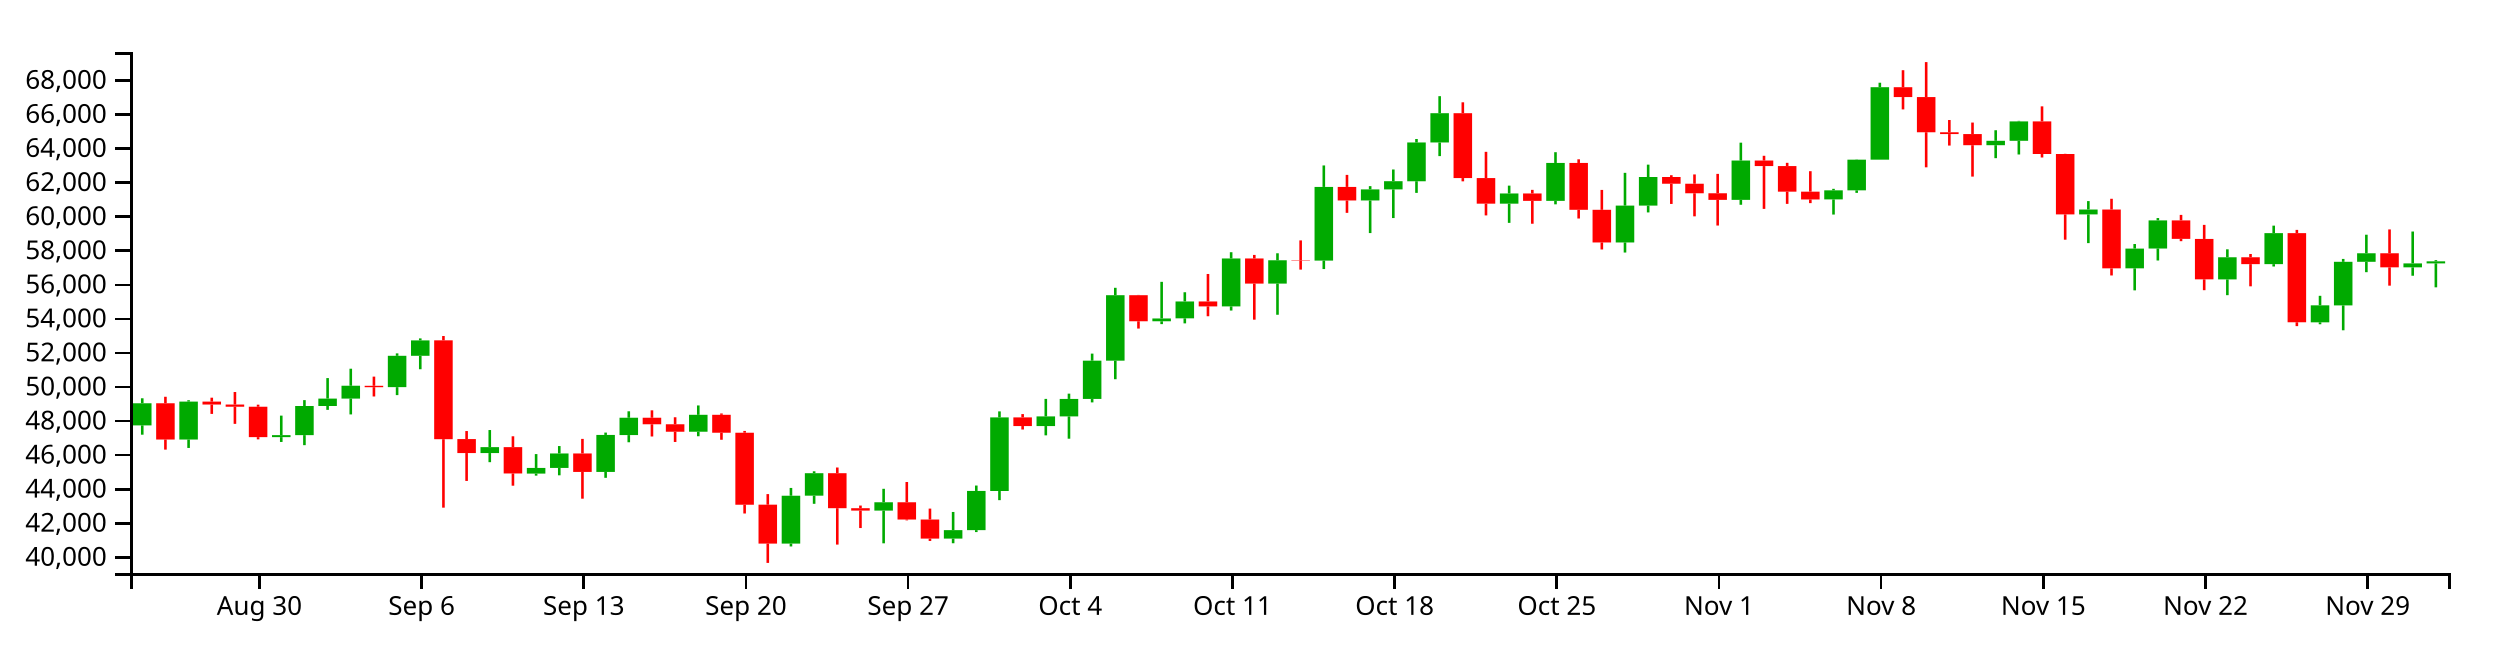
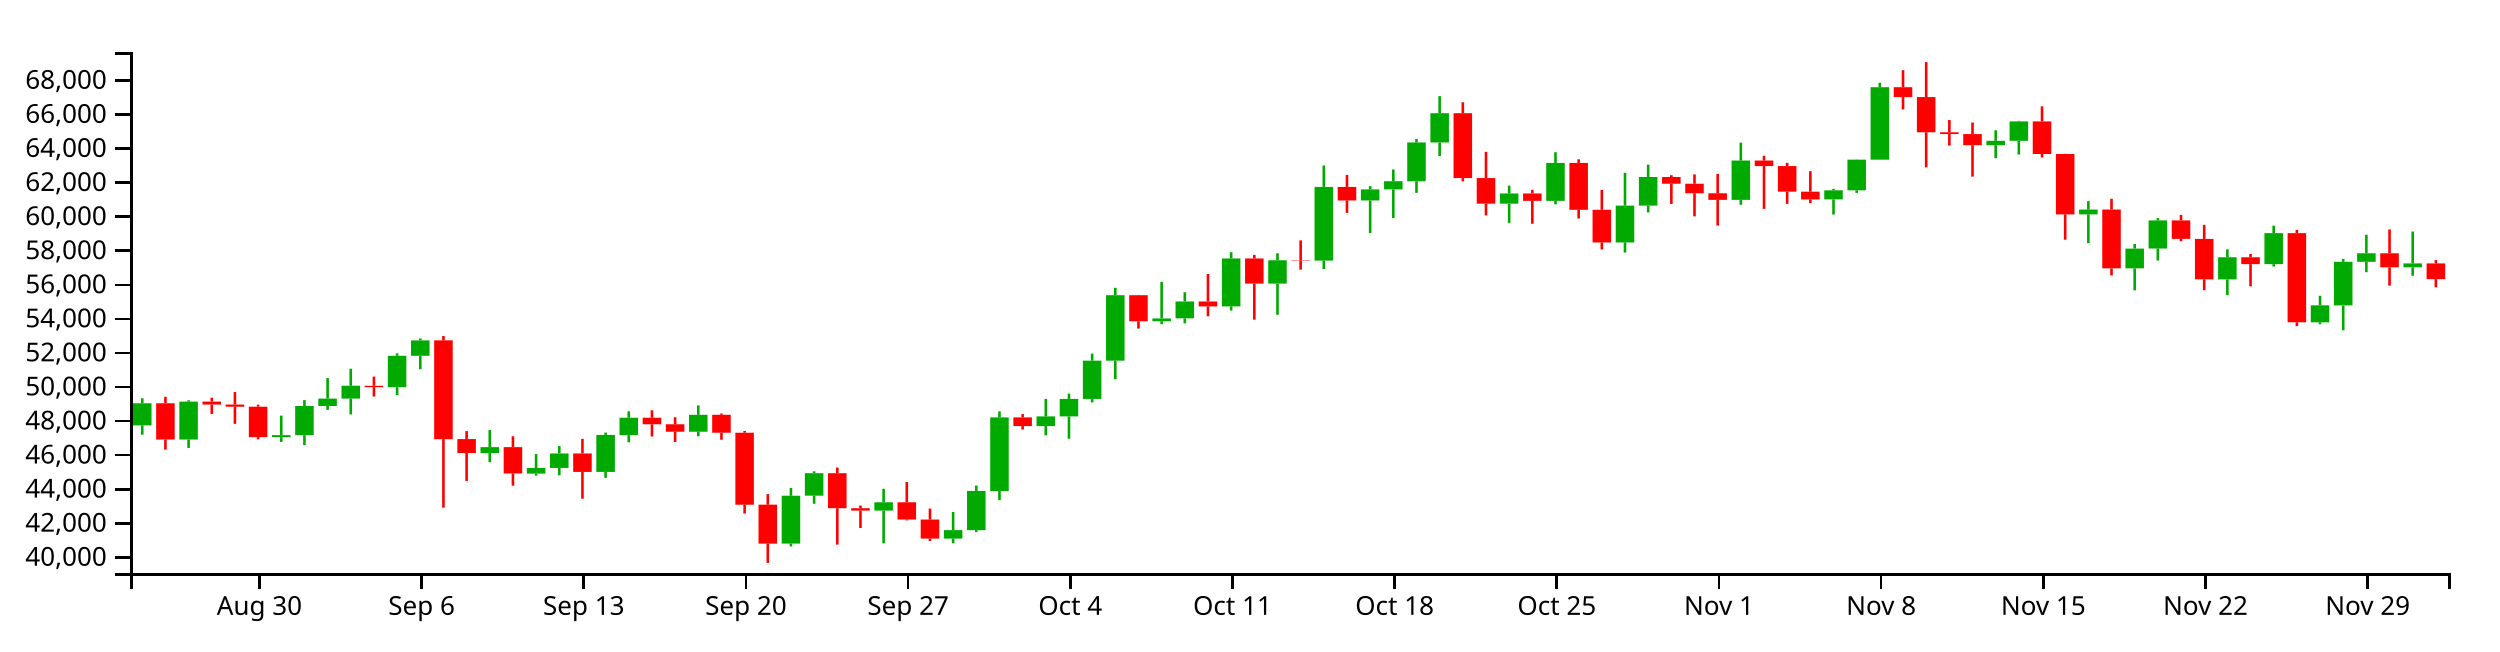
<svg xmlns="http://www.w3.org/2000/svg" version="1.1" width="960" height="250">
  <g transform="translate(50,20)">
    <style>.axis path,.axis line{fill:none;stroke:#000;shape-rendering:crispEdges;}path.candle{stroke:#000000;}path.candle.body{stroke-width:0;}path.candle.up{fill:#00AA00;stroke:#00AA00;}path.candle.down{fill:#FF0000;stroke:#FF0000;}</style>
    <g class="candlestick">
      <g class="data">
-         <path class="candle body up" d="M 1.068 143.341 l 7.117 0 L 8.185 134.842 l -7.117 0 L 1.068 143.341 M 18.86 148.771 l 7.117 0 L 25.978 134.21 l -7.117 0 L 18.86 148.771 M 54.446 147.862 l 7.117 0 L 61.563 147.09 l -7.117 0 L 54.446 147.862 M 63.343 147.09 l 7.117 0 L 70.46 135.907 l -7.117 0 L 63.343 147.09 M 72.239 135.907 l 7.117 0 L 79.356 133.054 l -7.117 0 L 72.239 135.907 M 81.136 133.054 l 7.117 0 L 88.253 128.132 l -7.117 0 L 81.136 133.054 M 98.928 128.666 l 7.117 0 L 106.046 116.635 l -7.117 0 L 98.928 128.666 M 107.825 116.635 l 7.117 0 L 114.942 110.702 l -7.117 0 L 107.825 116.635 M 134.514 153.975 l 7.117 0 L 141.631 151.706 l -7.117 0 L 134.514 153.975 M 152.307 161.864 l 7.117 0 L 159.424 159.696 l -7.117 0 L 152.307 161.864 M 161.204 159.696 l 7.117 0 L 168.321 154.126 l -7.117 0 L 161.204 159.696 M 178.996 161.22 l 7.117 0 L 186.114 147.02 l -7.117 0 L 178.996 161.22 M 187.893 147.074 l 7.117 0 L 195.01 140.415 l -7.117 0 L 187.893 147.074 M 214.582 145.788 l 7.117 0 L 221.699 139.294 l -7.117 0 L 214.582 145.788 M 250.168 188.736 l 7.117 0 L 257.285 170.358 l -7.117 0 L 250.168 188.736 M 259.064 170.34 l 7.117 0 L 266.182 161.713 l -7.117 0 L 259.064 170.34 M 285.754 176.069 l 7.117 0 L 292.871 172.862 l -7.117 0 L 285.754 176.069 M 312.443 186.833 l 7.117 0 L 319.56 183.567 l -7.117 0 L 312.443 186.833 M 321.339 183.567 l 7.117 0 L 328.457 168.524 l -7.117 0 L 321.339 183.567 M 330.236 168.55 l 7.117 0 L 337.353 140.283 l -7.117 0 L 330.236 168.55 M 348.029 143.597 l 7.117 0 L 355.146 139.901 l -7.117 0 L 348.029 143.597 M 356.925 139.901 l 7.117 0 L 364.042 133.196 l -7.117 0 L 356.925 139.901 M 365.822 133.196 l 7.117 0 L 372.939 118.498 l -7.117 0 L 365.822 133.196 M 374.718 118.498 l 7.117 0 L 381.835 93.361 l -7.117 0 L 374.718 118.498 M 392.511 103.367 l 7.117 0 L 399.628 102.28 l -7.117 0 L 392.511 103.367 M 401.407 102.252 l 7.117 0 L 408.525 95.75 l -7.117 0 L 401.407 102.252 M 419.2 97.652 l 7.117 0 L 426.317 79.256 l -7.117 0 L 419.2 97.652 M 436.993 88.9 l 7.117 0 L 444.11 79.939 l -7.117 0 L 436.993 88.9 M 454.786 80.063 l 7.117 0 L 461.903 51.776 l -7.117 0 L 454.786 80.063 M 472.579 56.989 l 7.117 0 L 479.696 52.719 l -7.117 0 L 472.579 56.989 M 481.475 52.719 l 7.117 0 L 488.593 49.569 l -7.117 0 L 481.475 52.719 M 490.372 49.597 l 7.117 0 L 497.489 34.716 l -7.117 0 L 490.372 49.597 M 499.268 34.716 l 7.117 0 L 506.385 23.46 l -7.117 0 L 499.268 34.716 M 525.958 58.214 l 7.117 0 L 533.075 54.299 l -7.117 0 L 525.958 58.214 M 543.75 57.141 l 7.117 0 L 550.868 42.577 l -7.117 0 L 543.75 57.141 M 570.44 73.094 l 7.117 0 L 577.557 58.949 l -7.117 0 L 570.44 73.094 M 579.336 58.949 l 7.117 0 L 586.453 47.974 l -7.117 0 L 579.336 58.949 M 614.922 56.756 l 7.117 0 L 622.039 41.654 l -7.117 0 L 614.922 56.756 M 650.508 56.566 l 7.117 0 L 657.625 53.096 l -7.117 0 L 650.508 56.566 M 659.404 53.096 l 7.117 0 L 666.521 41.303 l -7.117 0 L 659.404 53.096 M 668.301 41.303 l 7.117 0 L 675.418 13.489 l -7.117 0 L 668.301 41.303 M 712.783 35.752 l 7.117 0 L 719.9 34.066 l -7.117 0 L 712.783 35.752 M 721.679 34.066 l 7.117 0 L 728.796 26.615 l -7.117 0 L 721.679 34.066 M 748.369 62.331 l 7.117 0 L 755.486 60.46 l -7.117 0 L 748.369 62.331 M 766.162 83.048 l 7.117 0 L 773.279 75.456 l -7.117 0 L 766.162 83.048 M 775.058 75.425 l 7.117 0 L 782.175 64.629 l -7.117 0 L 775.058 75.425 M 801.747 87.285 l 7.117 0 L 808.864 78.799 l -7.117 0 L 801.747 87.285 M 819.54 81.435 l 7.117 0 L 826.657 69.516 l -7.117 0 L 819.54 81.435 M 837.333 103.769 l 7.117 0 L 844.45 97.246 l -7.117 0 L 837.333 103.769 M 846.23 97.276 l 7.117 0 L 853.347 80.541 l -7.117 0 L 846.23 97.276 M 855.126 80.541 l 7.117 0 L 862.243 77.262 l -7.117 0 L 855.126 80.541 M 872.919 82.662 l 7.117 0 L 880.036 81.135 l -7.117 0 L 872.919 82.662 M 881.815 81.135 l 7.117 0 L 888.932 80.363 l -7.117 0 L 881.815 81.135" />
-         <path class="candle body down" d="M 9.964 134.842 l 7.117 0 L 17.081 148.771 l -7.117 0 L 9.964 134.842 M 27.757 134.21 l 7.117 0 L 34.874 135.352 l -7.117 0 L 27.757 134.21 M 36.653 135.352 l 7.117 0 L 43.77 136.186 l -7.117 0 L 36.653 135.352 M 45.55 136.186 l 7.117 0 L 52.667 147.862 l -7.117 0 L 45.55 136.186 M 90.032 128.14 l 7.117 0 L 97.149 128.678 l -7.117 0 L 90.032 128.14 M 116.721 110.687 l 7.117 0 L 123.838 148.641 l -7.117 0 L 116.721 110.687 M 125.618 148.61 l 7.117 0 L 132.735 153.975 l -7.117 0 L 125.618 148.61 M 143.411 151.706 l 7.117 0 L 150.528 161.807 l -7.117 0 L 143.411 151.706 M 170.1 154.126 l 7.117 0 L 177.217 161.22 l -7.117 0 L 170.1 154.126 M 196.789 140.415 l 7.117 0 L 203.906 142.924 l -7.117 0 L 196.789 140.415 M 205.686 142.924 l 7.117 0 L 212.803 145.788 l -7.117 0 L 205.686 142.924 M 223.479 139.294 l 7.117 0 L 230.596 146.169 l -7.117 0 L 223.479 139.294 M 232.375 146.169 l 7.117 0 L 239.492 173.812 l -7.117 0 L 232.375 146.169 M 241.271 173.805 l 7.117 0 L 248.389 188.734 l -7.117 0 L 241.271 173.805 M 267.961 161.713 l 7.117 0 L 275.078 175.153 l -7.117 0 L 267.961 161.713 M 276.857 175.153 l 7.117 0 L 283.974 176.069 l -7.117 0 L 276.857 175.153 M 294.65 172.862 l 7.117 0 L 301.767 179.491 l -7.117 0 L 294.65 172.862 M 303.547 179.491 l 7.117 0 L 310.664 186.823 l -7.117 0 L 303.547 179.491 M 339.132 140.283 l 7.117 0 L 346.25 143.597 l -7.117 0 L 339.132 140.283 M 383.615 93.361 l 7.117 0 L 390.732 103.367 l -7.117 0 L 383.615 93.361 M 410.304 95.75 l 7.117 0 L 417.421 97.652 l -7.117 0 L 410.304 95.75 M 428.097 79.256 l 7.117 0 L 435.214 88.9 l -7.117 0 L 428.097 79.256 M 445.89 79.913 l 7.117 0 L 453.007 80.063 l -7.117 0 L 445.89 79.913 M 463.683 51.776 l 7.117 0 L 470.8 56.989 l -7.117 0 L 463.683 51.776 M 508.165 23.46 l 7.117 0 L 515.282 48.37 l -7.117 0 L 508.165 23.46 M 517.061 48.37 l 7.117 0 L 524.178 58.214 l -7.117 0 L 517.061 48.37 M 534.854 54.299 l 7.117 0 L 541.971 57.141 l -7.117 0 L 534.854 54.299 M 552.647 42.577 l 7.117 0 L 559.764 60.565 l -7.117 0 L 552.647 42.577 M 561.543 60.565 l 7.117 0 L 568.661 73.094 l -7.117 0 L 561.543 60.565 M 588.233 47.974 l 7.117 0 L 595.35 50.555 l -7.117 0 L 588.233 47.974 M 597.129 50.555 l 7.117 0 L 604.246 54.214 l -7.117 0 L 597.129 50.555 M 606.026 54.214 l 7.117 0 L 613.143 56.756 l -7.117 0 L 606.026 54.214 M 623.818 41.65 l 7.117 0 L 630.936 43.77 l -7.117 0 L 623.818 41.65 M 632.715 43.77 l 7.117 0 L 639.832 53.591 l -7.117 0 L 632.715 43.77 M 641.611 53.591 l 7.117 0 L 648.729 56.586 l -7.117 0 L 641.611 53.591 M 677.197 13.489 l 7.117 0 L 684.314 17.271 l -7.117 0 L 677.197 13.489 M 686.094 17.271 l 7.117 0 L 693.211 30.78 l -7.117 0 L 686.094 17.271 M 694.99 30.78 l 7.117 0 L 702.107 31.487 l -7.117 0 L 694.99 30.78 M 703.886 31.487 l 7.117 0 L 711.004 35.752 l -7.117 0 L 703.886 31.487 M 730.576 26.615 l 7.117 0 L 737.693 39.124 l -7.117 0 L 730.576 26.615 M 739.472 39.124 l 7.117 0 L 746.589 62.331 l -7.117 0 L 739.472 39.124 M 757.265 60.46 l 7.117 0 L 764.382 83.048 l -7.117 0 L 757.265 60.46 M 783.954 64.629 l 7.117 0 L 791.072 71.729 l -7.117 0 L 783.954 64.629 M 792.851 71.758 l 7.117 0 L 799.968 87.263 l -7.117 0 L 792.851 71.758 M 810.644 78.799 l 7.117 0 L 817.761 81.435 l -7.117 0 L 810.644 78.799 M 828.437 69.516 l 7.117 0 L 835.554 103.751 l -7.117 0 L 828.437 69.516 M 864.022 77.262 l 7.117 0 L 871.14 82.662 l -7.117 0 L 864.022 77.262" />
+         <path class="candle body up" d="M 1.068 143.341 l 7.117 0 L 8.185 134.842 l -7.117 0 L 1.068 143.341 M 18.86 148.771 l 7.117 0 L 25.978 134.21 l -7.117 0 L 18.86 148.771 M 54.446 147.862 l 7.117 0 L 61.563 147.09 l -7.117 0 L 54.446 147.862 M 63.343 147.09 l 7.117 0 L 70.46 135.907 l -7.117 0 L 63.343 147.09 M 72.239 135.907 l 7.117 0 L 79.356 133.054 l -7.117 0 L 72.239 135.907 M 81.136 133.054 l 7.117 0 L 88.253 128.132 l -7.117 0 L 81.136 133.054 M 98.928 128.666 l 7.117 0 L 106.046 116.635 l -7.117 0 L 98.928 128.666 M 107.825 116.635 l 7.117 0 L 114.942 110.702 l -7.117 0 L 107.825 116.635 M 134.514 153.975 l 7.117 0 L 141.631 151.706 l -7.117 0 L 134.514 153.975 M 152.307 161.864 l 7.117 0 L 159.424 159.696 l -7.117 0 L 152.307 161.864 M 161.204 159.696 l 7.117 0 L 168.321 154.126 l -7.117 0 L 161.204 159.696 M 178.996 161.22 l 7.117 0 L 186.114 147.02 l -7.117 0 L 178.996 161.22 M 187.893 147.074 l 7.117 0 L 195.01 140.415 l -7.117 0 L 187.893 147.074 M 214.582 145.788 l 7.117 0 L 221.699 139.294 l -7.117 0 L 214.582 145.788 M 250.168 188.736 l 7.117 0 L 257.285 170.358 l -7.117 0 L 250.168 188.736 M 259.064 170.34 l 7.117 0 L 266.182 161.713 l -7.117 0 L 259.064 170.34 M 285.754 176.069 l 7.117 0 L 292.871 172.862 l -7.117 0 L 285.754 176.069 M 312.443 186.833 l 7.117 0 L 319.56 183.567 l -7.117 0 L 312.443 186.833 M 321.339 183.567 l 7.117 0 L 328.457 168.524 l -7.117 0 L 321.339 183.567 M 330.236 168.55 l 7.117 0 L 337.353 140.283 l -7.117 0 L 330.236 168.55 M 348.029 143.597 l 7.117 0 L 355.146 139.901 l -7.117 0 L 348.029 143.597 M 356.925 139.901 l 7.117 0 L 364.042 133.196 l -7.117 0 L 356.925 139.901 M 365.822 133.196 l 7.117 0 L 372.939 118.498 l -7.117 0 L 365.822 133.196 M 374.718 118.498 l 7.117 0 L 381.835 93.361 l -7.117 0 L 374.718 118.498 M 392.511 103.367 l 7.117 0 L 399.628 102.28 l -7.117 0 L 392.511 103.367 M 401.407 102.252 l 7.117 0 L 408.525 95.75 l -7.117 0 L 401.407 102.252 M 419.2 97.652 l 7.117 0 L 426.317 79.256 l -7.117 0 L 419.2 97.652 M 436.993 88.9 l 7.117 0 L 444.11 79.939 l -7.117 0 L 436.993 88.9 M 454.786 80.063 l 7.117 0 L 461.903 51.776 l -7.117 0 L 454.786 80.063 M 472.579 56.989 l 7.117 0 L 479.696 52.719 l -7.117 0 L 472.579 56.989 M 481.475 52.719 l 7.117 0 L 488.593 49.569 l -7.117 0 L 481.475 52.719 M 490.372 49.597 l 7.117 0 L 497.489 34.716 l -7.117 0 L 490.372 49.597 M 499.268 34.716 l 7.117 0 L 506.385 23.46 l -7.117 0 L 499.268 34.716 M 525.958 58.214 l 7.117 0 L 533.075 54.299 l -7.117 0 L 525.958 58.214 M 543.75 57.141 l 7.117 0 L 550.868 42.577 l -7.117 0 L 543.75 57.141 M 570.44 73.094 l 7.117 0 L 577.557 58.949 l -7.117 0 L 570.44 73.094 M 579.336 58.949 l 7.117 0 L 586.453 47.974 l -7.117 0 L 579.336 58.949 M 614.922 56.756 l 7.117 0 L 622.039 41.654 l -7.117 0 L 614.922 56.756 M 650.508 56.566 l 7.117 0 L 657.625 53.096 l -7.117 0 L 650.508 56.566 M 659.404 53.096 l 7.117 0 L 666.521 41.303 l -7.117 0 L 659.404 53.096 M 668.301 41.303 l 7.117 0 L 675.418 13.489 l -7.117 0 L 668.301 41.303 M 712.783 35.752 l 7.117 0 L 719.9 34.066 l -7.117 0 L 712.783 35.752 M 721.679 34.066 l 7.117 0 L 728.796 26.615 l -7.117 0 L 721.679 34.066 M 748.369 62.331 l 7.117 0 L 755.486 60.46 l -7.117 0 L 748.369 62.331 M 766.162 83.048 l 7.117 0 L 773.279 75.456 l -7.117 0 L 766.162 83.048 M 775.058 75.425 l 7.117 0 L 782.175 64.629 l -7.117 0 L 775.058 75.425 M 801.747 87.285 l 7.117 0 L 808.864 78.799 l -7.117 0 L 801.747 87.285 M 819.54 81.435 l 7.117 0 L 826.657 69.516 l -7.117 0 L 819.54 81.435 M 837.333 103.769 l 7.117 0 L 844.45 97.246 l -7.117 0 L 837.333 103.769 M 846.23 97.276 l 7.117 0 L 853.347 80.541 l -7.117 0 L 846.23 97.276 M 855.126 80.541 l 7.117 0 L 862.243 77.262 l -7.117 0 L 855.126 80.541 M 872.919 82.662 l 7.117 0 L 880.036 81.135 l -7.117 0 L 872.919 82.662" />
+         <path class="candle body down" d="M 9.964 134.842 l 7.117 0 L 17.081 148.771 l -7.117 0 L 9.964 134.842 M 27.757 134.21 l 7.117 0 L 34.874 135.352 l -7.117 0 L 27.757 134.21 M 36.653 135.352 l 7.117 0 L 43.77 136.186 l -7.117 0 L 36.653 135.352 M 45.55 136.186 l 7.117 0 L 52.667 147.862 l -7.117 0 L 45.55 136.186 M 90.032 128.14 l 7.117 0 L 97.149 128.678 l -7.117 0 L 90.032 128.14 M 116.721 110.687 l 7.117 0 L 123.838 148.641 l -7.117 0 L 116.721 110.687 M 125.618 148.61 l 7.117 0 L 132.735 153.975 l -7.117 0 L 125.618 148.61 M 143.411 151.706 l 7.117 0 L 150.528 161.807 l -7.117 0 L 143.411 151.706 M 170.1 154.126 l 7.117 0 L 177.217 161.22 l -7.117 0 L 170.1 154.126 M 196.789 140.415 l 7.117 0 L 203.906 142.924 l -7.117 0 L 196.789 140.415 M 205.686 142.924 l 7.117 0 L 212.803 145.788 l -7.117 0 L 205.686 142.924 M 223.479 139.294 l 7.117 0 L 230.596 146.169 l -7.117 0 L 223.479 139.294 M 232.375 146.169 l 7.117 0 L 239.492 173.812 l -7.117 0 L 232.375 146.169 M 241.271 173.805 l 7.117 0 L 248.389 188.734 l -7.117 0 L 241.271 173.805 M 267.961 161.713 l 7.117 0 L 275.078 175.153 l -7.117 0 L 267.961 161.713 M 276.857 175.153 l 7.117 0 L 283.974 176.069 l -7.117 0 L 276.857 175.153 M 294.65 172.862 l 7.117 0 L 301.767 179.491 l -7.117 0 L 294.65 172.862 M 303.547 179.491 l 7.117 0 L 310.664 186.823 l -7.117 0 L 303.547 179.491 M 339.132 140.283 l 7.117 0 L 346.25 143.597 l -7.117 0 L 339.132 140.283 M 383.615 93.361 l 7.117 0 L 390.732 103.367 l -7.117 0 L 383.615 93.361 M 410.304 95.75 l 7.117 0 L 417.421 97.652 l -7.117 0 L 410.304 95.75 M 428.097 79.256 l 7.117 0 L 435.214 88.9 l -7.117 0 L 428.097 79.256 M 445.89 79.913 l 7.117 0 L 453.007 80.063 l -7.117 0 L 445.89 79.913 M 463.683 51.776 l 7.117 0 L 470.8 56.989 l -7.117 0 L 463.683 51.776 M 508.165 23.46 l 7.117 0 L 515.282 48.37 l -7.117 0 L 508.165 23.46 M 517.061 48.37 l 7.117 0 L 524.178 58.214 l -7.117 0 L 517.061 48.37 M 534.854 54.299 l 7.117 0 L 541.971 57.141 l -7.117 0 L 534.854 54.299 M 552.647 42.577 l 7.117 0 L 559.764 60.565 l -7.117 0 L 552.647 42.577 M 561.543 60.565 l 7.117 0 L 568.661 73.094 l -7.117 0 L 561.543 60.565 M 588.233 47.974 l 7.117 0 L 595.35 50.555 l -7.117 0 L 588.233 47.974 M 597.129 50.555 l 7.117 0 L 604.246 54.214 l -7.117 0 L 597.129 50.555 M 606.026 54.214 l 7.117 0 L 613.143 56.756 l -7.117 0 L 606.026 54.214 M 623.818 41.65 l 7.117 0 L 630.936 43.77 l -7.117 0 L 623.818 41.65 M 632.715 43.77 l 7.117 0 L 639.832 53.591 l -7.117 0 L 632.715 43.77 M 641.611 53.591 l 7.117 0 L 648.729 56.586 l -7.117 0 L 641.611 53.591 M 677.197 13.489 l 7.117 0 L 684.314 17.271 l -7.117 0 L 677.197 13.489 M 686.094 17.271 l 7.117 0 L 693.211 30.78 l -7.117 0 L 686.094 17.271 M 694.99 30.78 l 7.117 0 L 702.107 31.487 l -7.117 0 L 694.99 30.78 M 703.886 31.487 l 7.117 0 L 711.004 35.752 l -7.117 0 L 703.886 31.487 M 730.576 26.615 l 7.117 0 L 737.693 39.124 l -7.117 0 L 730.576 26.615 M 739.472 39.124 l 7.117 0 L 746.589 62.331 l -7.117 0 L 739.472 39.124 M 757.265 60.46 l 7.117 0 L 764.382 83.048 l -7.117 0 L 757.265 60.46 M 783.954 64.629 l 7.117 0 L 791.072 71.729 l -7.117 0 L 783.954 64.629 M 792.851 71.758 l 7.117 0 L 799.968 87.263 l -7.117 0 L 792.851 71.758 M 810.644 78.799 l 7.117 0 L 817.761 81.435 l -7.117 0 L 810.644 78.799 M 828.437 69.516 l 7.117 0 L 835.554 103.751 l -7.117 0 L 828.437 69.516 M 864.022 77.262 l 7.117 0 L 871.14 82.662 l -7.117 0 L 864.022 77.262 M 881.815 81.135 l 7.117 0 L 888.932 87.185 l -7.117 0 L 881.815 81.135" />
        <path class="candle body equal" />
-         <path class="candle wick up" d="M 4.626 132.939 L 4.626 134.842 M 4.626 143.341 L 4.626 146.924 M 22.419 133.687 L 22.419 134.21 M 22.419 148.771 L 22.419 152.015 M 58.005 139.599 L 58.005 147.09 M 58.005 147.862 L 58.005 149.712 M 66.901 133.647 L 66.901 135.907 M 66.901 147.09 L 66.901 150.942 M 75.798 125.182 L 75.798 133.054 M 75.798 135.907 L 75.798 137.388 M 84.694 121.586 L 84.694 128.132 M 84.694 133.054 L 84.694 139.136 M 102.487 115.699 L 102.487 116.635 M 102.487 128.666 L 102.487 131.724 M 111.383 109.942 L 111.383 110.702 M 111.383 116.635 L 111.383 121.786 M 138.073 145.134 L 138.073 151.706 M 138.073 153.975 L 138.073 157.476 M 155.866 154.37 L 155.866 159.696 M 155.866 161.864 L 155.866 162.649 M 164.762 151.282 L 164.762 154.126 M 164.762 159.696 L 164.762 162.519 M 182.555 146.115 L 182.555 147.02 M 182.555 161.22 L 182.555 163.485 M 191.451 137.938 L 191.451 140.415 M 191.451 147.074 L 191.451 149.828 M 218.141 135.693 L 218.141 139.294 M 218.141 145.788 L 218.141 147.517 M 253.727 167.37 L 253.727 170.358 M 253.727 188.736 L 253.727 189.839 M 262.623 160.976 L 262.623 161.713 M 262.623 170.34 L 262.623 173.462 M 289.312 167.7 L 289.312 172.862 M 289.312 176.069 L 289.312 188.632 M 316.002 176.596 L 316.002 183.567 M 316.002 186.833 L 316.002 188.606 M 324.898 166.448 L 324.898 168.524 M 324.898 183.567 L 324.898 184.313 M 333.794 137.971 L 333.794 140.283 M 333.794 168.55 L 333.794 172.063 M 351.587 133.176 L 351.587 139.901 M 351.587 143.597 L 351.587 147.174 M 360.484 131.161 L 360.484 133.196 M 360.484 139.901 L 360.484 148.463 M 369.38 115.788 L 369.38 118.498 M 369.38 133.196 L 369.38 134.521 M 378.277 90.515 L 378.277 93.361 M 378.277 118.498 L 378.277 125.625 M 396.07 88.226 L 396.07 102.28 M 396.07 103.367 L 396.07 104.464 M 404.966 92.223 L 404.966 95.75 M 404.966 102.252 L 404.966 104.175 M 422.759 76.851 L 422.759 79.256 M 422.759 97.652 L 422.759 99.247 M 440.552 77.257 L 440.552 79.939 M 440.552 88.9 L 440.552 100.869 M 458.345 43.531 L 458.345 51.776 M 458.345 80.063 L 458.345 83.32 M 476.138 51.476 L 476.138 52.719 M 476.138 56.989 L 476.138 69.499 M 485.034 45.083 L 485.034 49.569 M 485.034 52.719 L 485.034 63.733 M 493.93 33.373 L 493.93 34.716 M 493.93 49.597 L 493.93 54.067 M 502.827 16.928 L 502.827 23.46 M 502.827 34.716 L 502.827 39.944 M 529.516 51.284 L 529.516 54.299 M 529.516 58.214 L 529.516 65.58 M 547.309 38.444 L 547.309 42.577 M 547.309 57.141 L 547.309 58.464 M 573.998 46.37 L 573.998 58.949 M 573.998 73.094 L 573.998 76.975 M 582.895 43.223 L 582.895 47.974 M 582.895 58.949 L 582.895 61.572 M 618.481 34.785 L 618.481 41.654 M 618.481 56.756 L 618.481 58.63 M 654.066 52.509 L 654.066 53.096 M 654.066 56.566 L 654.066 62.389 M 662.963 41.22 L 662.963 41.303 M 662.963 53.096 L 662.963 54.063 M 671.859 11.767 L 671.859 13.489 M 671.859 41.303 L 671.859 41.303 M 716.341 30.01 L 716.341 34.066 M 716.341 35.752 L 716.341 40.736 M 725.238 26.41 L 725.238 26.615 M 725.238 34.066 L 725.238 39.323 M 751.927 57.22 L 751.927 60.46 M 751.927 62.331 L 751.927 73.358 M 769.72 73.705 L 769.72 75.456 M 769.72 83.048 L 769.72 91.497 M 778.617 63.73 L 778.617 64.629 M 778.617 75.425 L 778.617 80.03 M 805.306 75.733 L 805.306 78.799 M 805.306 87.285 L 805.306 93.348 M 823.099 66.648 L 823.099 69.516 M 823.099 81.435 L 823.099 82.339 M 840.892 93.59 L 840.892 97.246 M 840.892 103.769 L 840.892 104.513 M 849.788 79.428 L 849.788 80.541 M 849.788 97.276 L 849.788 106.825 M 858.685 70.134 L 858.685 77.262 M 858.685 80.541 L 858.685 84.519 M 876.477 68.907 L 876.477 81.135 M 876.477 82.662 L 876.477 85.884 M 885.374 79.883 L 885.374 80.363 M 885.374 81.135 L 885.374 90.334" style="stroke-width: 1px;" />
-         <path class="candle wick down" d="M 13.523 132.36 L 13.523 134.842 M 13.523 148.771 L 13.523 152.656 M 31.315 132.712 L 31.315 134.21 M 31.315 135.352 L 31.315 138.94 M 40.212 130.532 L 40.212 135.352 M 40.212 136.186 L 40.212 142.762 M 49.108 135.396 L 49.108 136.186 M 49.108 147.862 L 49.108 148.711 M 93.591 124.623 L 93.591 128.14 M 93.591 128.678 L 93.591 132.248 M 120.28 109.027 L 120.28 110.687 M 120.28 148.641 L 120.28 174.941 M 129.176 145.519 L 129.176 148.61 M 129.176 153.975 L 129.176 164.678 M 146.969 147.534 L 146.969 151.706 M 146.969 161.807 L 146.969 166.508 M 173.659 148.535 L 173.659 154.126 M 173.659 161.22 L 173.659 171.494 M 200.348 137.565 L 200.348 140.415 M 200.348 142.924 L 200.348 147.612 M 209.244 140.228 L 209.244 142.924 M 209.244 145.788 L 209.244 149.715 M 227.037 138.77 L 227.037 139.294 M 227.037 146.169 L 227.037 148.867 M 235.934 145.478 L 235.934 146.169 M 235.934 173.812 L 235.934 177.185 M 244.83 169.734 L 244.83 173.805 M 244.83 188.734 L 244.83 196.154 M 271.519 159.524 L 271.519 161.713 M 271.519 175.153 L 271.519 189.122 M 280.416 174.131 L 280.416 175.153 M 280.416 176.069 L 280.416 182.769 M 298.209 165.084 L 298.209 172.862 M 298.209 179.491 L 298.209 179.814 M 307.105 175.305 L 307.105 179.491 M 307.105 186.823 L 307.105 187.729 M 342.691 139.007 L 342.691 140.283 M 342.691 143.597 L 342.691 144.936 M 387.173 93.248 L 387.173 93.361 M 387.173 103.367 L 387.173 106.168 M 413.862 85.209 L 413.862 95.75 M 413.862 97.652 L 413.862 101.439 M 431.655 77.891 L 431.655 79.256 M 431.655 88.9 L 431.655 102.754 M 449.448 72.315 L 449.448 79.913 M 449.448 80.063 L 449.448 83.529 M 467.241 47.158 L 467.241 51.776 M 467.241 56.989 L 467.241 61.735 M 511.723 19.285 L 511.723 23.46 M 511.723 48.37 L 511.723 49.634 M 520.62 38.302 L 520.62 48.37 M 520.62 58.214 L 520.62 62.716 M 538.413 52.904 L 538.413 54.299 M 538.413 57.141 L 538.413 65.917 M 556.206 41.173 L 556.206 42.577 M 556.206 60.565 L 556.206 63.909 M 565.102 52.93 L 565.102 60.565 M 565.102 73.094 L 565.102 75.798 M 591.791 47.284 L 591.791 47.974 M 591.791 50.555 L 591.791 58.314 M 600.688 46.983 L 600.688 50.555 M 600.688 54.214 L 600.688 63.073 M 609.584 46.77 L 609.584 54.214 M 609.584 56.756 L 609.584 66.608 M 627.377 39.822 L 627.377 41.65 M 627.377 43.77 L 627.377 60.212 M 636.273 42.528 L 636.273 43.77 M 636.273 53.591 L 636.273 58.287 M 645.17 45.737 L 645.17 53.591 M 645.17 56.586 L 645.17 58 M 680.756 6.958 L 680.756 13.489 M 680.756 17.271 L 680.756 22.015 M 689.652 3.846 L 689.652 17.271 M 689.652 30.78 L 689.652 44.251 M 698.549 26.085 L 698.549 30.78 M 698.549 31.487 L 698.549 35.897 M 707.445 27.062 L 707.445 31.487 M 707.445 35.752 L 707.445 47.815 M 734.134 20.841 L 734.134 26.615 M 734.134 39.124 L 734.134 40.476 M 743.031 39.055 L 743.031 39.124 M 743.031 62.331 L 743.031 72.043 M 760.824 56.332 L 760.824 60.46 M 760.824 83.048 L 760.824 85.778 M 787.513 62.521 L 787.513 64.629 M 787.513 71.729 L 787.513 72.615 M 796.409 66.353 L 796.409 71.758 M 796.409 87.263 L 796.409 91.431 M 814.202 77.531 L 814.202 78.799 M 814.202 81.435 L 814.202 89.946 M 831.995 68.276 L 831.995 69.516 M 831.995 103.751 L 831.995 105.233 M 867.581 68.099 L 867.581 77.262 M 867.581 82.662 L 867.581 89.694" style="stroke-width: 1px;" />
+         <path class="candle wick up" d="M 4.626 132.939 L 4.626 134.842 M 4.626 143.341 L 4.626 146.924 M 22.419 133.687 L 22.419 134.21 M 22.419 148.771 L 22.419 152.015 M 58.005 139.599 L 58.005 147.09 M 58.005 147.862 L 58.005 149.712 M 66.901 133.647 L 66.901 135.907 M 66.901 147.09 L 66.901 150.942 M 75.798 125.182 L 75.798 133.054 M 75.798 135.907 L 75.798 137.388 M 84.694 121.586 L 84.694 128.132 M 84.694 133.054 L 84.694 139.136 M 102.487 115.699 L 102.487 116.635 M 102.487 128.666 L 102.487 131.724 M 111.383 109.942 L 111.383 110.702 M 111.383 116.635 L 111.383 121.786 M 138.073 145.134 L 138.073 151.706 M 138.073 153.975 L 138.073 157.476 M 155.866 154.37 L 155.866 159.696 M 155.866 161.864 L 155.866 162.649 M 164.762 151.282 L 164.762 154.126 M 164.762 159.696 L 164.762 162.519 M 182.555 146.115 L 182.555 147.02 M 182.555 161.22 L 182.555 163.485 M 191.451 137.938 L 191.451 140.415 M 191.451 147.074 L 191.451 149.828 M 218.141 135.693 L 218.141 139.294 M 218.141 145.788 L 218.141 147.517 M 253.727 167.37 L 253.727 170.358 M 253.727 188.736 L 253.727 189.839 M 262.623 160.976 L 262.623 161.713 M 262.623 170.34 L 262.623 173.462 M 289.312 167.7 L 289.312 172.862 M 289.312 176.069 L 289.312 188.632 M 316.002 176.596 L 316.002 183.567 M 316.002 186.833 L 316.002 188.606 M 324.898 166.448 L 324.898 168.524 M 324.898 183.567 L 324.898 184.313 M 333.794 137.971 L 333.794 140.283 M 333.794 168.55 L 333.794 172.063 M 351.587 133.176 L 351.587 139.901 M 351.587 143.597 L 351.587 147.174 M 360.484 131.161 L 360.484 133.196 M 360.484 139.901 L 360.484 148.463 M 369.38 115.788 L 369.38 118.498 M 369.38 133.196 L 369.38 134.521 M 378.277 90.515 L 378.277 93.361 M 378.277 118.498 L 378.277 125.625 M 396.07 88.226 L 396.07 102.28 M 396.07 103.367 L 396.07 104.464 M 404.966 92.223 L 404.966 95.75 M 404.966 102.252 L 404.966 104.175 M 422.759 76.851 L 422.759 79.256 M 422.759 97.652 L 422.759 99.247 M 440.552 77.257 L 440.552 79.939 M 440.552 88.9 L 440.552 100.869 M 458.345 43.531 L 458.345 51.776 M 458.345 80.063 L 458.345 83.32 M 476.138 51.476 L 476.138 52.719 M 476.138 56.989 L 476.138 69.499 M 485.034 45.083 L 485.034 49.569 M 485.034 52.719 L 485.034 63.733 M 493.93 33.373 L 493.93 34.716 M 493.93 49.597 L 493.93 54.067 M 502.827 16.928 L 502.827 23.46 M 502.827 34.716 L 502.827 39.944 M 529.516 51.284 L 529.516 54.299 M 529.516 58.214 L 529.516 65.58 M 547.309 38.444 L 547.309 42.577 M 547.309 57.141 L 547.309 58.464 M 573.998 46.37 L 573.998 58.949 M 573.998 73.094 L 573.998 76.975 M 582.895 43.223 L 582.895 47.974 M 582.895 58.949 L 582.895 61.572 M 618.481 34.785 L 618.481 41.654 M 618.481 56.756 L 618.481 58.63 M 654.066 52.509 L 654.066 53.096 M 654.066 56.566 L 654.066 62.389 M 662.963 41.22 L 662.963 41.303 M 662.963 53.096 L 662.963 54.063 M 671.859 11.767 L 671.859 13.489 M 671.859 41.303 L 671.859 41.303 M 716.341 30.01 L 716.341 34.066 M 716.341 35.752 L 716.341 40.736 M 725.238 26.41 L 725.238 26.615 M 725.238 34.066 L 725.238 39.323 M 751.927 57.22 L 751.927 60.46 M 751.927 62.331 L 751.927 73.358 M 769.72 73.705 L 769.72 75.456 M 769.72 83.048 L 769.72 91.497 M 778.617 63.73 L 778.617 64.629 M 778.617 75.425 L 778.617 80.03 M 805.306 75.733 L 805.306 78.799 M 805.306 87.285 L 805.306 93.348 M 823.099 66.648 L 823.099 69.516 M 823.099 81.435 L 823.099 82.339 M 840.892 93.59 L 840.892 97.246 M 840.892 103.769 L 840.892 104.513 M 849.788 79.428 L 849.788 80.541 M 849.788 97.276 L 849.788 106.825 M 858.685 70.134 L 858.685 77.262 M 858.685 80.541 L 858.685 84.519 M 876.477 68.907 L 876.477 81.135 M 876.477 82.662 L 876.477 85.884" style="stroke-width: 1px;" />
+         <path class="candle wick down" d="M 13.523 132.36 L 13.523 134.842 M 13.523 148.771 L 13.523 152.656 M 31.315 132.712 L 31.315 134.21 M 31.315 135.352 L 31.315 138.94 M 40.212 130.532 L 40.212 135.352 M 40.212 136.186 L 40.212 142.762 M 49.108 135.396 L 49.108 136.186 M 49.108 147.862 L 49.108 148.711 M 93.591 124.623 L 93.591 128.14 M 93.591 128.678 L 93.591 132.248 M 120.28 109.027 L 120.28 110.687 M 120.28 148.641 L 120.28 174.941 M 129.176 145.519 L 129.176 148.61 M 129.176 153.975 L 129.176 164.678 M 146.969 147.534 L 146.969 151.706 M 146.969 161.807 L 146.969 166.508 M 173.659 148.535 L 173.659 154.126 M 173.659 161.22 L 173.659 171.494 M 200.348 137.565 L 200.348 140.415 M 200.348 142.924 L 200.348 147.612 M 209.244 140.228 L 209.244 142.924 M 209.244 145.788 L 209.244 149.715 M 227.037 138.77 L 227.037 139.294 M 227.037 146.169 L 227.037 148.867 M 235.934 145.478 L 235.934 146.169 M 235.934 173.812 L 235.934 177.185 M 244.83 169.734 L 244.83 173.805 M 244.83 188.734 L 244.83 196.154 M 271.519 159.524 L 271.519 161.713 M 271.519 175.153 L 271.519 189.122 M 280.416 174.131 L 280.416 175.153 M 280.416 176.069 L 280.416 182.769 M 298.209 165.084 L 298.209 172.862 M 298.209 179.491 L 298.209 179.814 M 307.105 175.305 L 307.105 179.491 M 307.105 186.823 L 307.105 187.729 M 342.691 139.007 L 342.691 140.283 M 342.691 143.597 L 342.691 144.936 M 387.173 93.248 L 387.173 93.361 M 387.173 103.367 L 387.173 106.168 M 413.862 85.209 L 413.862 95.75 M 413.862 97.652 L 413.862 101.439 M 431.655 77.891 L 431.655 79.256 M 431.655 88.9 L 431.655 102.754 M 449.448 72.315 L 449.448 79.913 M 449.448 80.063 L 449.448 83.529 M 467.241 47.158 L 467.241 51.776 M 467.241 56.989 L 467.241 61.735 M 511.723 19.285 L 511.723 23.46 M 511.723 48.37 L 511.723 49.634 M 520.62 38.302 L 520.62 48.37 M 520.62 58.214 L 520.62 62.716 M 538.413 52.904 L 538.413 54.299 M 538.413 57.141 L 538.413 65.917 M 556.206 41.173 L 556.206 42.577 M 556.206 60.565 L 556.206 63.909 M 565.102 52.93 L 565.102 60.565 M 565.102 73.094 L 565.102 75.798 M 591.791 47.284 L 591.791 47.974 M 591.791 50.555 L 591.791 58.314 M 600.688 46.983 L 600.688 50.555 M 600.688 54.214 L 600.688 63.073 M 609.584 46.77 L 609.584 54.214 M 609.584 56.756 L 609.584 66.608 M 627.377 39.822 L 627.377 41.65 M 627.377 43.77 L 627.377 60.212 M 636.273 42.528 L 636.273 43.77 M 636.273 53.591 L 636.273 58.287 M 645.17 45.737 L 645.17 53.591 M 645.17 56.586 L 645.17 58 M 680.756 6.958 L 680.756 13.489 M 680.756 17.271 L 680.756 22.015 M 689.652 3.846 L 689.652 17.271 M 689.652 30.78 L 689.652 44.251 M 698.549 26.085 L 698.549 30.78 M 698.549 31.487 L 698.549 35.897 M 707.445 27.062 L 707.445 31.487 M 707.445 35.752 L 707.445 47.815 M 734.134 20.841 L 734.134 26.615 M 734.134 39.124 L 734.134 40.476 M 743.031 39.055 L 743.031 39.124 M 743.031 62.331 L 743.031 72.043 M 760.824 56.332 L 760.824 60.46 M 760.824 83.048 L 760.824 85.778 M 787.513 62.521 L 787.513 64.629 M 787.513 71.729 L 787.513 72.615 M 796.409 66.353 L 796.409 71.758 M 796.409 87.263 L 796.409 91.431 M 814.202 77.531 L 814.202 78.799 M 814.202 81.435 L 814.202 89.946 M 831.995 68.276 L 831.995 69.516 M 831.995 103.751 L 831.995 105.233 M 867.581 68.099 L 867.581 77.262 M 867.581 82.662 L 867.581 89.694 M 885.374 79.883 L 885.374 81.135 M 885.374 87.185 L 885.374 90.334" style="stroke-width: 1px;" />
        <path class="candle wick equal" style="stroke-width: 1px;" />
      </g>
    </g>
    <g class="x axis" transform="translate(0,200)" fill="none" font-size="10" font-family="sans-serif" text-anchor="middle">
      <path class="domain" stroke="#000" d="M0.5,6V0.5H890.5V6" />
      <g class="tick" opacity="1" transform="translate(49.10836,0)">
        <line stroke="#000" y2="6" x1="0.5" x2="0.5" />
        <text fill="#000" y="9" x="0.5" dy="0.71em">Aug 30</text>
      </g>
      <g class="tick" opacity="1" transform="translate(111.3834,0)">
        <line stroke="#000" y2="6" x1="0.5" x2="0.5" />
        <text fill="#000" y="9" x="0.5" dy="0.71em">Sep  6</text>
      </g>
      <g class="tick" opacity="1" transform="translate(173.6585,0)">
        <line stroke="#000" y2="6" x1="0.5" x2="0.5" />
        <text fill="#000" y="9" x="0.5" dy="0.71em">Sep 13</text>
      </g>
      <g class="tick" opacity="1" transform="translate(235.9336,0)">
        <line stroke="#000" y2="6" x1="0.5" x2="0.5" />
        <text fill="#000" y="9" x="0.5" dy="0.71em">Sep 20</text>
      </g>
      <g class="tick" opacity="1" transform="translate(298.2087,0)">
        <line stroke="#000" y2="6" x1="0.5" x2="0.5" />
        <text fill="#000" y="9" x="0.5" dy="0.71em">Sep 27</text>
      </g>
      <g class="tick" opacity="1" transform="translate(360.4838,0)">
        <line stroke="#000" y2="6" x1="0.5" x2="0.5" />
        <text fill="#000" y="9" x="0.5" dy="0.71em">Oct  4</text>
      </g>
      <g class="tick" opacity="1" transform="translate(422.7589,0)">
        <line stroke="#000" y2="6" x1="0.5" x2="0.5" />
        <text fill="#000" y="9" x="0.5" dy="0.71em">Oct 11</text>
      </g>
      <g class="tick" opacity="1" transform="translate(485.034,0)">
        <line stroke="#000" y2="6" x1="0.5" x2="0.5" />
        <text fill="#000" y="9" x="0.5" dy="0.71em">Oct 18</text>
      </g>
      <g class="tick" opacity="1" transform="translate(547.3091,0)">
        <line stroke="#000" y2="6" x1="0.5" x2="0.5" />
        <text fill="#000" y="9" x="0.5" dy="0.71em">Oct 25</text>
      </g>
      <g class="tick" opacity="1" transform="translate(609.5842,0)">
        <line stroke="#000" y2="6" x1="0.5" x2="0.5" />
        <text fill="#000" y="9" x="0.5" dy="0.71em">Nov  1</text>
      </g>
      <g class="tick" opacity="1" transform="translate(671.8593,0)">
        <line stroke="#000" y2="6" x1="0.5" x2="0.5" />
        <text fill="#000" y="9" x="0.5" dy="0.71em">Nov  8</text>
      </g>
      <g class="tick" opacity="1" transform="translate(734.1343,0)">
        <line stroke="#000" y2="6" x1="0.5" x2="0.5" />
        <text fill="#000" y="9" x="0.5" dy="0.71em">Nov 15</text>
      </g>
      <g class="tick" opacity="1" transform="translate(796.4094,0)">
        <line stroke="#000" y2="6" x1="0.5" x2="0.5" />
        <text fill="#000" y="9" x="0.5" dy="0.71em">Nov 22</text>
      </g>
      <g class="tick" opacity="1" transform="translate(858.6845,0)">
        <line stroke="#000" y2="6" x1="0.5" x2="0.5" />
        <text fill="#000" y="9" x="0.5" dy="0.71em">Nov 29</text>
      </g>
    </g>
    <g class="y axis" fill="none" font-size="10" font-family="sans-serif" text-anchor="end">
      <path class="domain" stroke="#000" d="M-6,200.5H0.5V0.5H-6" />
      <g class="tick" opacity="1" transform="translate(0,193.5374)">
        <line stroke="#000" x2="-6" y1="0.5" y2="0.5" />
        <text fill="#000" x="-9" y="0.5" dy="0.32em">40,000</text>
      </g>
      <g class="tick" opacity="1" transform="translate(0,180.4553)">
        <line stroke="#000" x2="-6" y1="0.5" y2="0.5" />
        <text fill="#000" x="-9" y="0.5" dy="0.32em">42,000</text>
      </g>
      <g class="tick" opacity="1" transform="translate(0,167.3731)">
        <line stroke="#000" x2="-6" y1="0.5" y2="0.5" />
        <text fill="#000" x="-9" y="0.5" dy="0.32em">44,000</text>
      </g>
      <g class="tick" opacity="1" transform="translate(0,154.2909)">
        <line stroke="#000" x2="-6" y1="0.5" y2="0.5" />
        <text fill="#000" x="-9" y="0.5" dy="0.32em">46,000</text>
      </g>
      <g class="tick" opacity="1" transform="translate(0,141.2088)">
        <line stroke="#000" x2="-6" y1="0.5" y2="0.5" />
        <text fill="#000" x="-9" y="0.5" dy="0.32em">48,000</text>
      </g>
      <g class="tick" opacity="1" transform="translate(0,128.1266)">
        <line stroke="#000" x2="-6" y1="0.5" y2="0.5" />
        <text fill="#000" x="-9" y="0.5" dy="0.32em">50,000</text>
      </g>
      <g class="tick" opacity="1" transform="translate(0,115.0445)">
        <line stroke="#000" x2="-6" y1="0.5" y2="0.5" />
        <text fill="#000" x="-9" y="0.5" dy="0.32em">52,000</text>
      </g>
      <g class="tick" opacity="1" transform="translate(0,101.9623)">
        <line stroke="#000" x2="-6" y1="0.5" y2="0.5" />
        <text fill="#000" x="-9" y="0.5" dy="0.32em">54,000</text>
      </g>
      <g class="tick" opacity="1" transform="translate(0,88.88017)">
        <line stroke="#000" x2="-6" y1="0.5" y2="0.5" />
        <text fill="#000" x="-9" y="0.5" dy="0.32em">56,000</text>
      </g>
      <g class="tick" opacity="1" transform="translate(0,75.79801)">
        <line stroke="#000" x2="-6" y1="0.5" y2="0.5" />
        <text fill="#000" x="-9" y="0.5" dy="0.32em">58,000</text>
      </g>
      <g class="tick" opacity="1" transform="translate(0,62.71586)">
        <line stroke="#000" x2="-6" y1="0.5" y2="0.5" />
        <text fill="#000" x="-9" y="0.5" dy="0.32em">60,000</text>
      </g>
      <g class="tick" opacity="1" transform="translate(0,49.6337)">
        <line stroke="#000" x2="-6" y1="0.5" y2="0.5" />
        <text fill="#000" x="-9" y="0.5" dy="0.32em">62,000</text>
      </g>
      <g class="tick" opacity="1" transform="translate(0,36.55154)">
        <line stroke="#000" x2="-6" y1="0.5" y2="0.5" />
        <text fill="#000" x="-9" y="0.5" dy="0.32em">64,000</text>
      </g>
      <g class="tick" opacity="1" transform="translate(0,23.46939)">
        <line stroke="#000" x2="-6" y1="0.5" y2="0.5" />
        <text fill="#000" x="-9" y="0.5" dy="0.32em">66,000</text>
      </g>
      <g class="tick" opacity="1" transform="translate(0,10.38723)">
        <line stroke="#000" x2="-6" y1="0.5" y2="0.5" />
        <text fill="#000" x="-9" y="0.5" dy="0.32em">68,000</text>
      </g>
      <text transform="rotate(-90)" y="6" dy=".71em" style="text-anchor: end;">Price ($)</text>
    </g>
  </g>
</svg>
